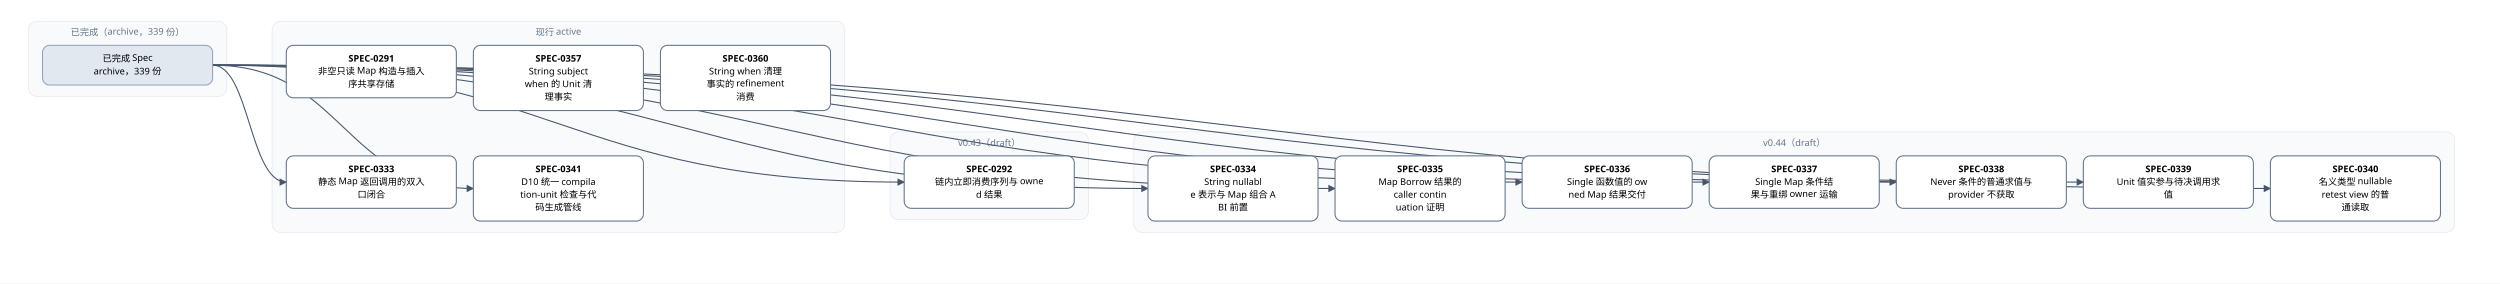
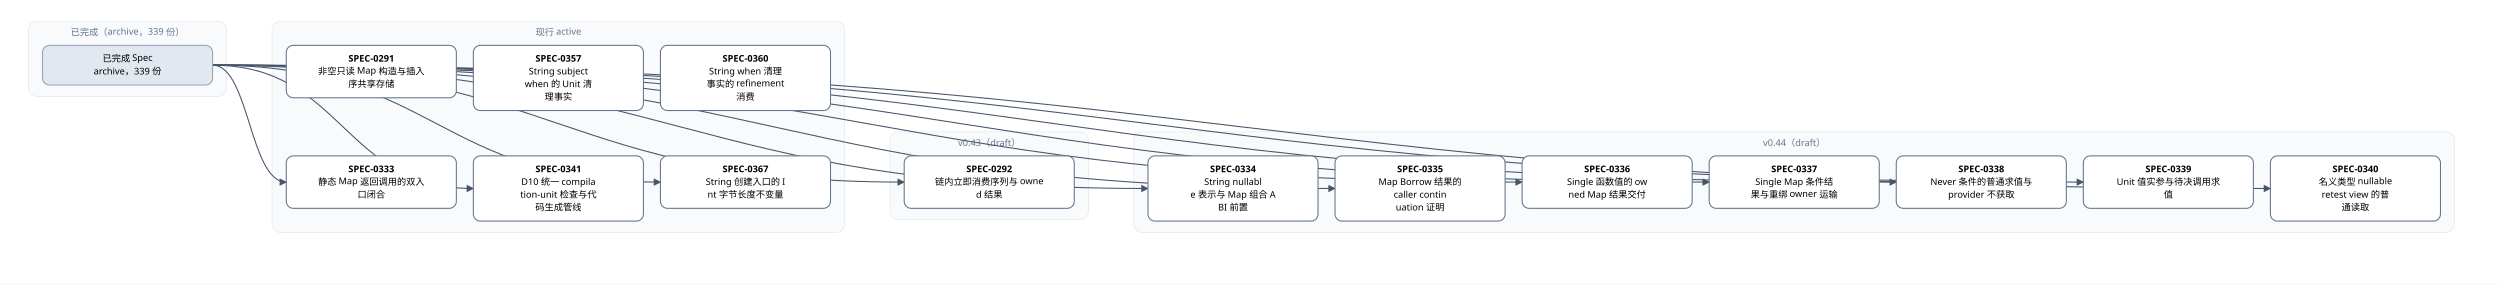
<svg xmlns="http://www.w3.org/2000/svg" width="3528" height="400" viewBox="0 0 3528 400" font-family="PingFang SC, Microsoft YaHei, sans-serif">
  <defs>
    <marker id="arrow" viewBox="0 0 10 10" refX="9" refY="5" markerWidth="7" markerHeight="7" orient="auto-start-reverse">
      <path d="M0,0 L10,5 L0,10 z" fill="#475569" />
    </marker>
  </defs>
  <rect width="3528" height="400" fill="#ffffff" />
  <rect x="40" y="30" width="280" height="106" rx="12" fill="#f8fafc" stroke="#e2e8f0" />
  <text x="180" y="50" text-anchor="middle" font-size="13" fill="#64748b">已完成（archive，339 份）</text>
  <rect x="384" y="30" width="808" height="298" rx="12" fill="#f8fafc" stroke="#e2e8f0" />
  <text x="788" y="50" text-anchor="middle" font-size="13" fill="#64748b">现行 active</text>
  <rect x="1256" y="186" width="280" height="124" rx="12" fill="#f8fafc" stroke="#e2e8f0" />
  <text x="1396" y="206" text-anchor="middle" font-size="13" fill="#64748b">v0.43（draft）</text>
  <rect x="1600" y="186" width="1864" height="142" rx="12" fill="#f8fafc" stroke="#e2e8f0" />
  <text x="2532" y="206" text-anchor="middle" font-size="13" fill="#64748b">v0.44（draft）</text>
  <path d="M 300 92 C 788 92, 788 257, 1276 257" fill="none" stroke="#475569" stroke-width="1.5" marker-end="url(#arrow)" />
  <path d="M 300 92 C 352 92, 352 257, 404 257" fill="none" stroke="#475569" stroke-width="1.5" marker-end="url(#arrow)" />
  <path d="M 300 92 C 960 92, 960 266, 1620 266" fill="none" stroke="#475569" stroke-width="1.5" marker-end="url(#arrow)" />
  <path d="M 300 92 C 1092 92, 1092 266, 1884 266" fill="none" stroke="#475569" stroke-width="1.5" marker-end="url(#arrow)" />
  <path d="M 300 92 C 1224 92, 1224 257, 2148 257" fill="none" stroke="#475569" stroke-width="1.5" marker-end="url(#arrow)" />
  <path d="M 300 92 C 1356 92, 1356 257, 2412 257" fill="none" stroke="#475569" stroke-width="1.5" marker-end="url(#arrow)" />
  <path d="M 300 92 C 1488 92, 1488 257, 2676 257" fill="none" stroke="#475569" stroke-width="1.5" marker-end="url(#arrow)" />
  <path d="M 300 92 C 1620 92, 1620 257, 2940 257" fill="none" stroke="#475569" stroke-width="1.5" marker-end="url(#arrow)" />
  <path d="M 300 92 C 1752 92, 1752 266, 3204 266" fill="none" stroke="#475569" stroke-width="1.5" marker-end="url(#arrow)" />
  <path d="M 300 92 C 484 92, 484 266, 668 266" fill="none" stroke="#475569" stroke-width="1.5" marker-end="url(#arrow)" />
+   <path d="M 300 92 C 616 92, 616 257, 932 257" fill="none" stroke="#475569" stroke-width="1.5" marker-end="url(#arrow)" />
  <rect x="404" y="64" width="240" height="74" rx="10" fill="#ffffff" stroke="#64748b" stroke-width="1.5" />
  <text x="524" y="87" text-anchor="middle" font-size="13" font-weight="600">SPEC-0291</text>
  <text x="524" y="105" text-anchor="middle" font-size="13">非空只读 Map 构造与插入</text>
  <text x="524" y="123" text-anchor="middle" font-size="13">序共享存储</text>
  <rect x="1276" y="220" width="240" height="74" rx="10" fill="#ffffff" stroke="#64748b" stroke-width="1.5" />
  <text x="1396" y="243" text-anchor="middle" font-size="13" font-weight="600">SPEC-0292</text>
  <text x="1396" y="261" text-anchor="middle" font-size="13">链内立即消费序列与 owne</text>
  <text x="1396" y="279" text-anchor="middle" font-size="13">d 结果</text>
  <rect x="404" y="220" width="240" height="74" rx="10" fill="#ffffff" stroke="#64748b" stroke-width="1.5" />
  <text x="524" y="243" text-anchor="middle" font-size="13" font-weight="600">SPEC-0333</text>
  <text x="524" y="261" text-anchor="middle" font-size="13">静态 Map 返回调用的双入</text>
  <text x="524" y="279" text-anchor="middle" font-size="13">口闭合</text>
  <rect x="1620" y="220" width="240" height="92" rx="10" fill="#ffffff" stroke="#64748b" stroke-width="1.5" />
  <text x="1740" y="243" text-anchor="middle" font-size="13" font-weight="600">SPEC-0334</text>
  <text x="1740" y="261" text-anchor="middle" font-size="13">String nullabl</text>
  <text x="1740" y="279" text-anchor="middle" font-size="13">e 表示与 Map 组合 A</text>
  <text x="1740" y="297" text-anchor="middle" font-size="13">BI 前置</text>
  <rect x="1884" y="220" width="240" height="92" rx="10" fill="#ffffff" stroke="#64748b" stroke-width="1.5" />
  <text x="2004" y="243" text-anchor="middle" font-size="13" font-weight="600">SPEC-0335</text>
  <text x="2004" y="261" text-anchor="middle" font-size="13">Map Borrow 结果的</text>
  <text x="2004" y="279" text-anchor="middle" font-size="13"> caller contin</text>
  <text x="2004" y="297" text-anchor="middle" font-size="13">uation 证明</text>
  <rect x="2148" y="220" width="240" height="74" rx="10" fill="#ffffff" stroke="#64748b" stroke-width="1.5" />
  <text x="2268" y="243" text-anchor="middle" font-size="13" font-weight="600">SPEC-0336</text>
  <text x="2268" y="261" text-anchor="middle" font-size="13">Single 函数值的 ow</text>
  <text x="2268" y="279" text-anchor="middle" font-size="13">ned Map 结果交付</text>
  <rect x="2412" y="220" width="240" height="74" rx="10" fill="#ffffff" stroke="#64748b" stroke-width="1.5" />
  <text x="2532" y="243" text-anchor="middle" font-size="13" font-weight="600">SPEC-0337</text>
  <text x="2532" y="261" text-anchor="middle" font-size="13">Single Map 条件结</text>
  <text x="2532" y="279" text-anchor="middle" font-size="13">果与重绑 owner 运输</text>
  <rect x="2676" y="220" width="240" height="74" rx="10" fill="#ffffff" stroke="#64748b" stroke-width="1.5" />
  <text x="2796" y="243" text-anchor="middle" font-size="13" font-weight="600">SPEC-0338</text>
  <text x="2796" y="261" text-anchor="middle" font-size="13">Never 条件的普通求值与</text>
  <text x="2796" y="279" text-anchor="middle" font-size="13"> provider 不获取</text>
  <rect x="2940" y="220" width="240" height="74" rx="10" fill="#ffffff" stroke="#64748b" stroke-width="1.5" />
  <text x="3060" y="243" text-anchor="middle" font-size="13" font-weight="600">SPEC-0339</text>
  <text x="3060" y="261" text-anchor="middle" font-size="13">Unit 值实参与待决调用求</text>
  <text x="3060" y="279" text-anchor="middle" font-size="13">值</text>
  <rect x="3204" y="220" width="240" height="92" rx="10" fill="#ffffff" stroke="#64748b" stroke-width="1.5" />
  <text x="3324" y="243" text-anchor="middle" font-size="13" font-weight="600">SPEC-0340</text>
  <text x="3324" y="261" text-anchor="middle" font-size="13">名义类型 nullable </text>
  <text x="3324" y="279" text-anchor="middle" font-size="13">retest view 的普</text>
  <text x="3324" y="297" text-anchor="middle" font-size="13">通读取</text>
  <rect x="668" y="220" width="240" height="92" rx="10" fill="#ffffff" stroke="#64748b" stroke-width="1.5" />
  <text x="788" y="243" text-anchor="middle" font-size="13" font-weight="600">SPEC-0341</text>
  <text x="788" y="261" text-anchor="middle" font-size="13">D10 统一 compila</text>
  <text x="788" y="279" text-anchor="middle" font-size="13">tion-unit 检查与代</text>
  <text x="788" y="297" text-anchor="middle" font-size="13">码生成管线</text>
  <rect x="668" y="64" width="240" height="92" rx="10" fill="#ffffff" stroke="#64748b" stroke-width="1.5" />
  <text x="788" y="87" text-anchor="middle" font-size="13" font-weight="600">SPEC-0357</text>
  <text x="788" y="105" text-anchor="middle" font-size="13">String subject</text>
  <text x="788" y="123" text-anchor="middle" font-size="13"> when 的 Unit 清</text>
  <text x="788" y="141" text-anchor="middle" font-size="13">理事实</text>
  <rect x="932" y="64" width="240" height="92" rx="10" fill="#ffffff" stroke="#64748b" stroke-width="1.5" />
  <text x="1052" y="87" text-anchor="middle" font-size="13" font-weight="600">SPEC-0360</text>
  <text x="1052" y="105" text-anchor="middle" font-size="13">String when 清理</text>
  <text x="1052" y="123" text-anchor="middle" font-size="13">事实的 refinement</text>
  <text x="1052" y="141" text-anchor="middle" font-size="13"> 消费</text>
+   <rect x="932" y="220" width="240" height="74" rx="10" fill="#ffffff" stroke="#64748b" stroke-width="1.5" />
+   <text x="1052" y="243" text-anchor="middle" font-size="13" font-weight="600">SPEC-0367</text>
+   <text x="1052" y="261" text-anchor="middle" font-size="13">String 创建入口的 I</text>
+   <text x="1052" y="279" text-anchor="middle" font-size="13">nt 字节长度不变量</text>
  <rect x="60" y="64" width="240" height="56" rx="10" fill="#e2e8f0" stroke="#94a3b8" stroke-width="1.5" />
  <text x="180" y="87" text-anchor="middle" font-size="13">已完成 Spec</text>
  <text x="180" y="105" text-anchor="middle" font-size="13">archive，339 份</text>
</svg>
